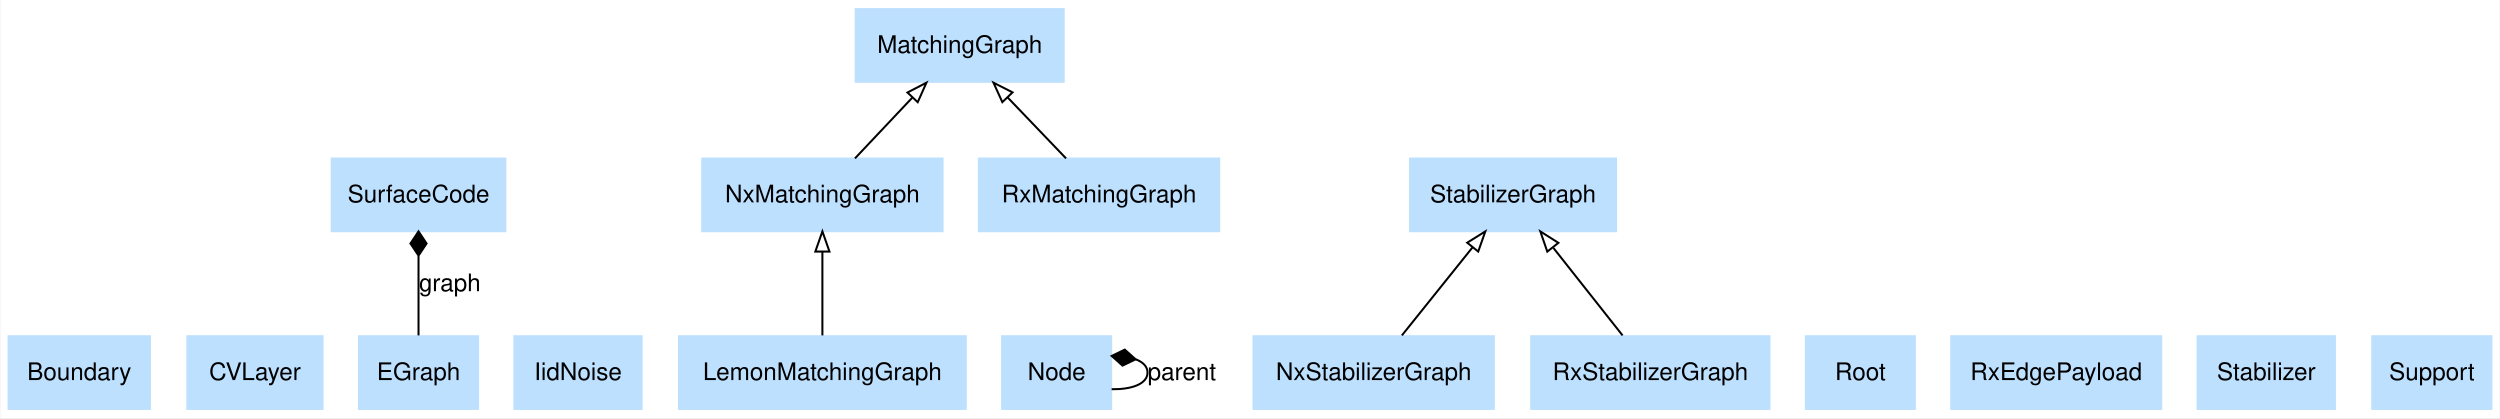
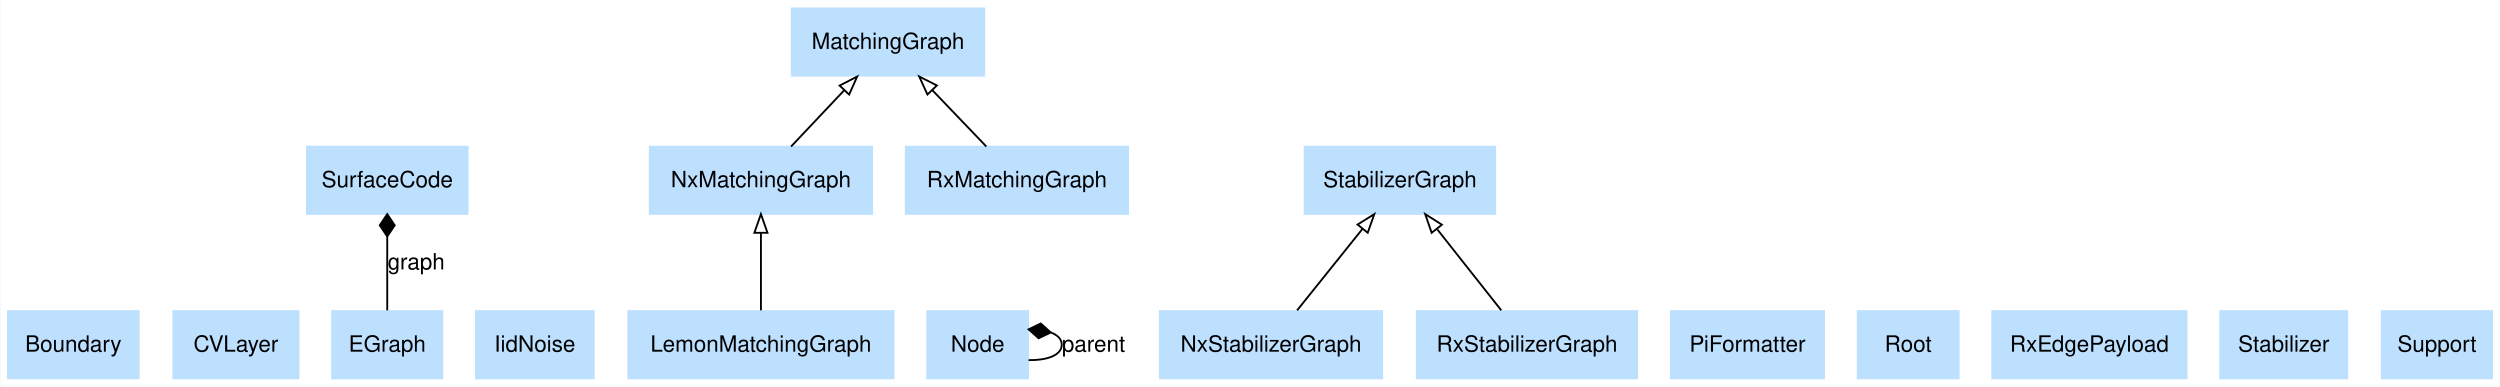
- <svg xmlns="http://www.w3.org/2000/svg" width="1238pt" height="207pt" viewBox="0.00 0.00 1237.50 207.00">
+ <svg xmlns="http://www.w3.org/2000/svg" width="1338pt" height="207pt" viewBox="0.00 0.00 1337.50 207.00">
  <g id="graph0" class="graph" transform="scale(1 1) rotate(0) translate(4 203)">
-     <polygon fill="white" stroke="transparent" points="-4,4 -4,-203 1233.5,-203 1233.5,4 -4,4" />
+     <polygon fill="white" stroke="transparent" points="-4,4 -4,-203 1333.5,-203 1333.5,4 -4,4" />
    <g id="node1" class="node">
      <polygon fill="#bde0ff" stroke="#bde0ff" points="0,-0.5 0,-36.5 70,-36.5 70,-0.5 0,-0.5" />
      <text text-anchor="middle" x="35" y="-14.8" font-family="Helvetica,sans-serif" font-size="12.00">Boundary</text>
    </g>
    <g id="node2" class="node">
      <polygon fill="#bde0ff" stroke="#bde0ff" points="88.5,-0.5 88.5,-36.5 155.5,-36.5 155.5,-0.5 88.5,-0.5" />
      <text text-anchor="middle" x="122" y="-14.8" font-family="Helvetica,sans-serif" font-size="12.00">CVLayer</text>
    </g>
    <g id="node3" class="node">
      <polygon fill="#bde0ff" stroke="#bde0ff" points="173.5,-0.5 173.5,-36.5 232.5,-36.5 232.5,-0.5 173.5,-0.5" />
      <text text-anchor="middle" x="203" y="-14.8" font-family="Helvetica,sans-serif" font-size="12.00">EGraph</text>
    </g>
-     <g id="node17" class="node">
+     <g id="node18" class="node">
      <polygon fill="#bde0ff" stroke="#bde0ff" points="160,-88.5 160,-124.5 246,-124.5 246,-88.5 160,-88.5" />
      <text text-anchor="middle" x="203" y="-102.8" font-family="Helvetica,sans-serif" font-size="12.00">SurfaceCode</text>
    </g>
    <g id="edge6" class="edge">
      <path fill="none" stroke="black" d="M203,-36.9C203,-48.17 203,-63.12 203,-76.18" />
      <polygon fill="black" stroke="black" points="203,-76.42 207,-82.42 203,-88.42 199,-82.42 203,-76.42" />
      <text text-anchor="middle" x="218.5" y="-58.8" font-family="Helvetica,sans-serif" font-size="12.00" fill="black">graph</text>
    </g>
    <g id="node4" class="node">
      <polygon fill="#bde0ff" stroke="#bde0ff" points="250.5,-0.5 250.5,-36.5 313.5,-36.5 313.5,-0.5 250.5,-0.5" />
      <text text-anchor="middle" x="282" y="-14.8" font-family="Helvetica,sans-serif" font-size="12.00">IidNoise</text>
    </g>
    <g id="node5" class="node">
      <polygon fill="#bde0ff" stroke="#bde0ff" points="332,-0.5 332,-36.5 474,-36.5 474,-0.5 332,-0.5" />
      <text text-anchor="middle" x="403" y="-14.8" font-family="Helvetica,sans-serif" font-size="12.00">LemonMatchingGraph</text>
    </g>
    <g id="node8" class="node">
      <polygon fill="#bde0ff" stroke="#bde0ff" points="343.5,-88.5 343.5,-124.5 462.5,-124.5 462.5,-88.5 343.5,-88.5" />
      <text text-anchor="middle" x="403" y="-102.8" font-family="Helvetica,sans-serif" font-size="12.00">NxMatchingGraph</text>
    </g>
    <g id="edge3" class="edge">
      <path fill="none" stroke="black" d="M403,-36.9C403,-48.75 403,-64.68 403,-78.21" />
      <polygon fill="none" stroke="black" points="399.5,-78.42 403,-88.42 406.5,-78.42 399.5,-78.42" />
    </g>
    <g id="node6" class="node">
      <polygon fill="#bde0ff" stroke="#bde0ff" points="419.5,-162.5 419.5,-198.5 522.5,-198.5 522.5,-162.5 419.5,-162.5" />
      <text text-anchor="middle" x="471" y="-176.8" font-family="Helvetica,sans-serif" font-size="12.00">MatchingGraph</text>
    </g>
    <g id="node7" class="node">
      <polygon fill="#bde0ff" stroke="#bde0ff" points="492,-0.5 492,-36.5 546,-36.5 546,-0.5 492,-0.5" />
      <text text-anchor="middle" x="519" y="-14.8" font-family="Helvetica,sans-serif" font-size="12.00">Node</text>
    </g>
    <g id="edge7" class="edge">
      <path fill="none" stroke="black" d="M546.24,-10.26C556.02,-10.08 564,-12.83 564,-18.5 564,-21.51 561.75,-23.7 558.17,-25.06" />
      <polygon fill="black" stroke="black" points="558.12,-25.07 552.74,-29.87 546.24,-26.74 551.62,-21.95 558.12,-25.07" />
      <text text-anchor="middle" x="581" y="-14.8" font-family="Helvetica,sans-serif" font-size="12.00" fill="black">parent</text>
    </g>
    <g id="edge4" class="edge">
      <path fill="none" stroke="black" d="M419.12,-124.56C427.63,-133.58 438.23,-144.8 447.63,-154.76" />
      <polygon fill="none" stroke="black" points="445.12,-157.19 454.53,-162.06 450.21,-152.39 445.12,-157.19" />
    </g>
    <g id="node9" class="node">
      <polygon fill="#bde0ff" stroke="#bde0ff" points="616.5,-0.5 616.5,-36.5 735.5,-36.5 735.5,-0.5 616.5,-0.5" />
      <text text-anchor="middle" x="676" y="-14.8" font-family="Helvetica,sans-serif" font-size="12.00">NxStabilizerGraph</text>
    </g>
-     <g id="node15" class="node">
+     <g id="node16" class="node">
      <polygon fill="#bde0ff" stroke="#bde0ff" points="694,-88.5 694,-124.5 796,-124.5 796,-88.5 694,-88.5" />
      <text text-anchor="middle" x="745" y="-102.8" font-family="Helvetica,sans-serif" font-size="12.00">StabilizerGraph</text>
    </g>
    <g id="edge1" class="edge">
      <path fill="none" stroke="black" d="M689.96,-36.9C700.04,-49.46 713.78,-66.59 725.02,-80.59" />
      <polygon fill="none" stroke="black" points="722.31,-82.81 731.29,-88.42 727.76,-78.43 722.31,-82.81" />
    </g>
    <g id="node10" class="node">
-       <polygon fill="#bde0ff" stroke="#bde0ff" points="890,-0.5 890,-36.5 944,-36.5 944,-0.5 890,-0.5" />
-       <text text-anchor="middle" x="917" y="-14.8" font-family="Helvetica,sans-serif" font-size="12.00">Root</text>
+       <polygon fill="#bde0ff" stroke="#bde0ff" points="890,-0.5 890,-36.5 972,-36.5 972,-0.5 890,-0.5" />
+       <text text-anchor="middle" x="931" y="-14.8" font-family="Helvetica,sans-serif" font-size="12.00">PiFormatter</text>
    </g>
    <g id="node11" class="node">
-       <polygon fill="#bde0ff" stroke="#bde0ff" points="962,-0.5 962,-36.5 1066,-36.5 1066,-0.5 962,-0.5" />
-       <text text-anchor="middle" x="1014" y="-14.8" font-family="Helvetica,sans-serif" font-size="12.00">RxEdgePayload</text>
+       <polygon fill="#bde0ff" stroke="#bde0ff" points="990,-0.5 990,-36.5 1044,-36.5 1044,-0.5 990,-0.5" />
+       <text text-anchor="middle" x="1017" y="-14.8" font-family="Helvetica,sans-serif" font-size="12.00">Root</text>
    </g>
    <g id="node12" class="node">
+       <polygon fill="#bde0ff" stroke="#bde0ff" points="1062,-0.5 1062,-36.5 1166,-36.5 1166,-0.5 1062,-0.5" />
+       <text text-anchor="middle" x="1114" y="-14.8" font-family="Helvetica,sans-serif" font-size="12.00">RxEdgePayload</text>
+     </g>
+     <g id="node13" class="node">
      <polygon fill="#bde0ff" stroke="#bde0ff" points="480.5,-88.5 480.5,-124.5 599.5,-124.5 599.5,-88.5 480.5,-88.5" />
      <text text-anchor="middle" x="540" y="-102.8" font-family="Helvetica,sans-serif" font-size="12.00">RxMatchingGraph</text>
    </g>
    <g id="edge5" class="edge">
      <path fill="none" stroke="black" d="M523.65,-124.56C515.01,-133.58 504.25,-144.8 494.71,-154.76" />
      <polygon fill="none" stroke="black" points="492.11,-152.42 487.71,-162.06 497.16,-157.26 492.11,-152.42" />
    </g>
-     <g id="node13" class="node">
+     <g id="node14" class="node">
      <polygon fill="#bde0ff" stroke="#bde0ff" points="754,-0.5 754,-36.5 872,-36.5 872,-0.5 754,-0.5" />
      <text text-anchor="middle" x="813" y="-14.8" font-family="Helvetica,sans-serif" font-size="12.00">RxStabilizerGraph</text>
    </g>
    <g id="edge2" class="edge">
      <path fill="none" stroke="black" d="M799.24,-36.9C789.4,-49.34 776.02,-66.27 765.01,-80.2" />
      <polygon fill="none" stroke="black" points="761.97,-78.4 758.51,-88.42 767.46,-82.74 761.97,-78.4" />
    </g>
-     <g id="node14" class="node">
-       <polygon fill="#bde0ff" stroke="#bde0ff" points="1084,-0.5 1084,-36.5 1152,-36.5 1152,-0.5 1084,-0.5" />
-       <text text-anchor="middle" x="1118" y="-14.8" font-family="Helvetica,sans-serif" font-size="12.00">Stabilizer</text>
+     <g id="node15" class="node">
+       <polygon fill="#bde0ff" stroke="#bde0ff" points="1184,-0.5 1184,-36.5 1252,-36.5 1252,-0.5 1184,-0.5" />
+       <text text-anchor="middle" x="1218" y="-14.8" font-family="Helvetica,sans-serif" font-size="12.00">Stabilizer</text>
    </g>
-     <g id="node16" class="node">
-       <polygon fill="#bde0ff" stroke="#bde0ff" points="1170.5,-0.5 1170.5,-36.5 1229.5,-36.5 1229.5,-0.5 1170.5,-0.5" />
-       <text text-anchor="middle" x="1200" y="-14.8" font-family="Helvetica,sans-serif" font-size="12.00">Support</text>
+     <g id="node17" class="node">
+       <polygon fill="#bde0ff" stroke="#bde0ff" points="1270.5,-0.5 1270.5,-36.5 1329.5,-36.5 1329.5,-0.5 1270.5,-0.5" />
+       <text text-anchor="middle" x="1300" y="-14.8" font-family="Helvetica,sans-serif" font-size="12.00">Support</text>
    </g>
  </g>
</svg>
